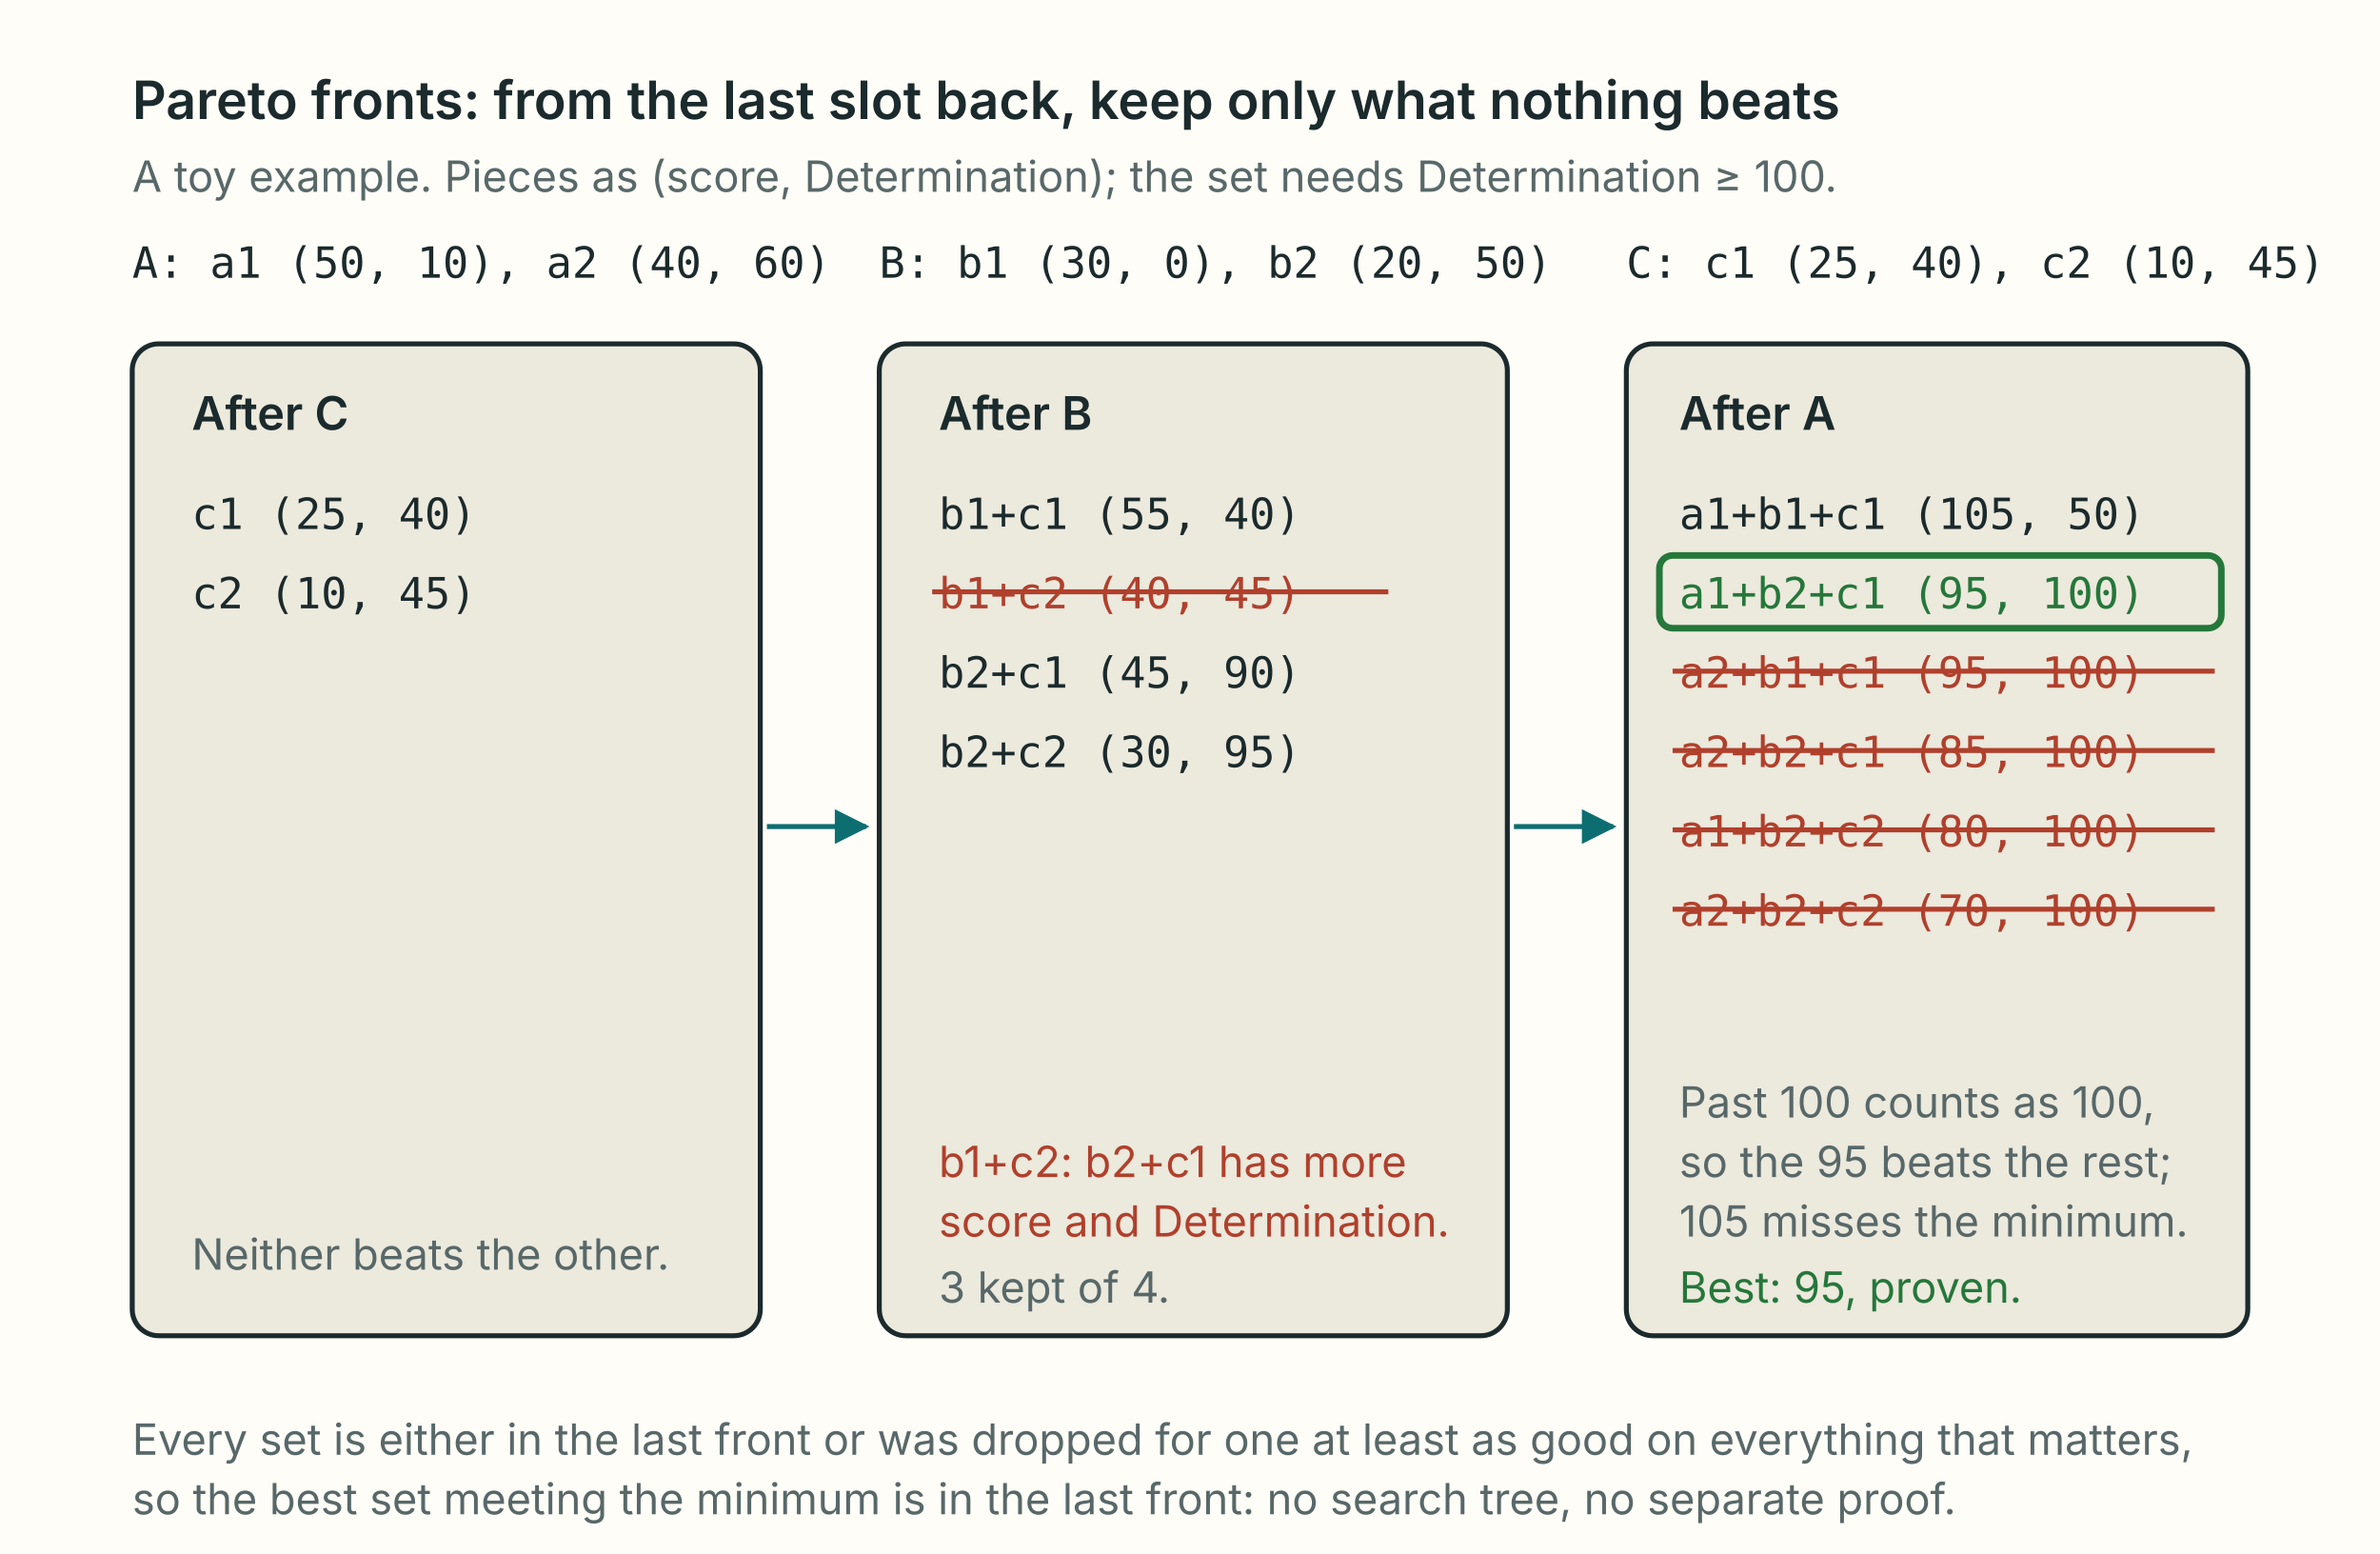
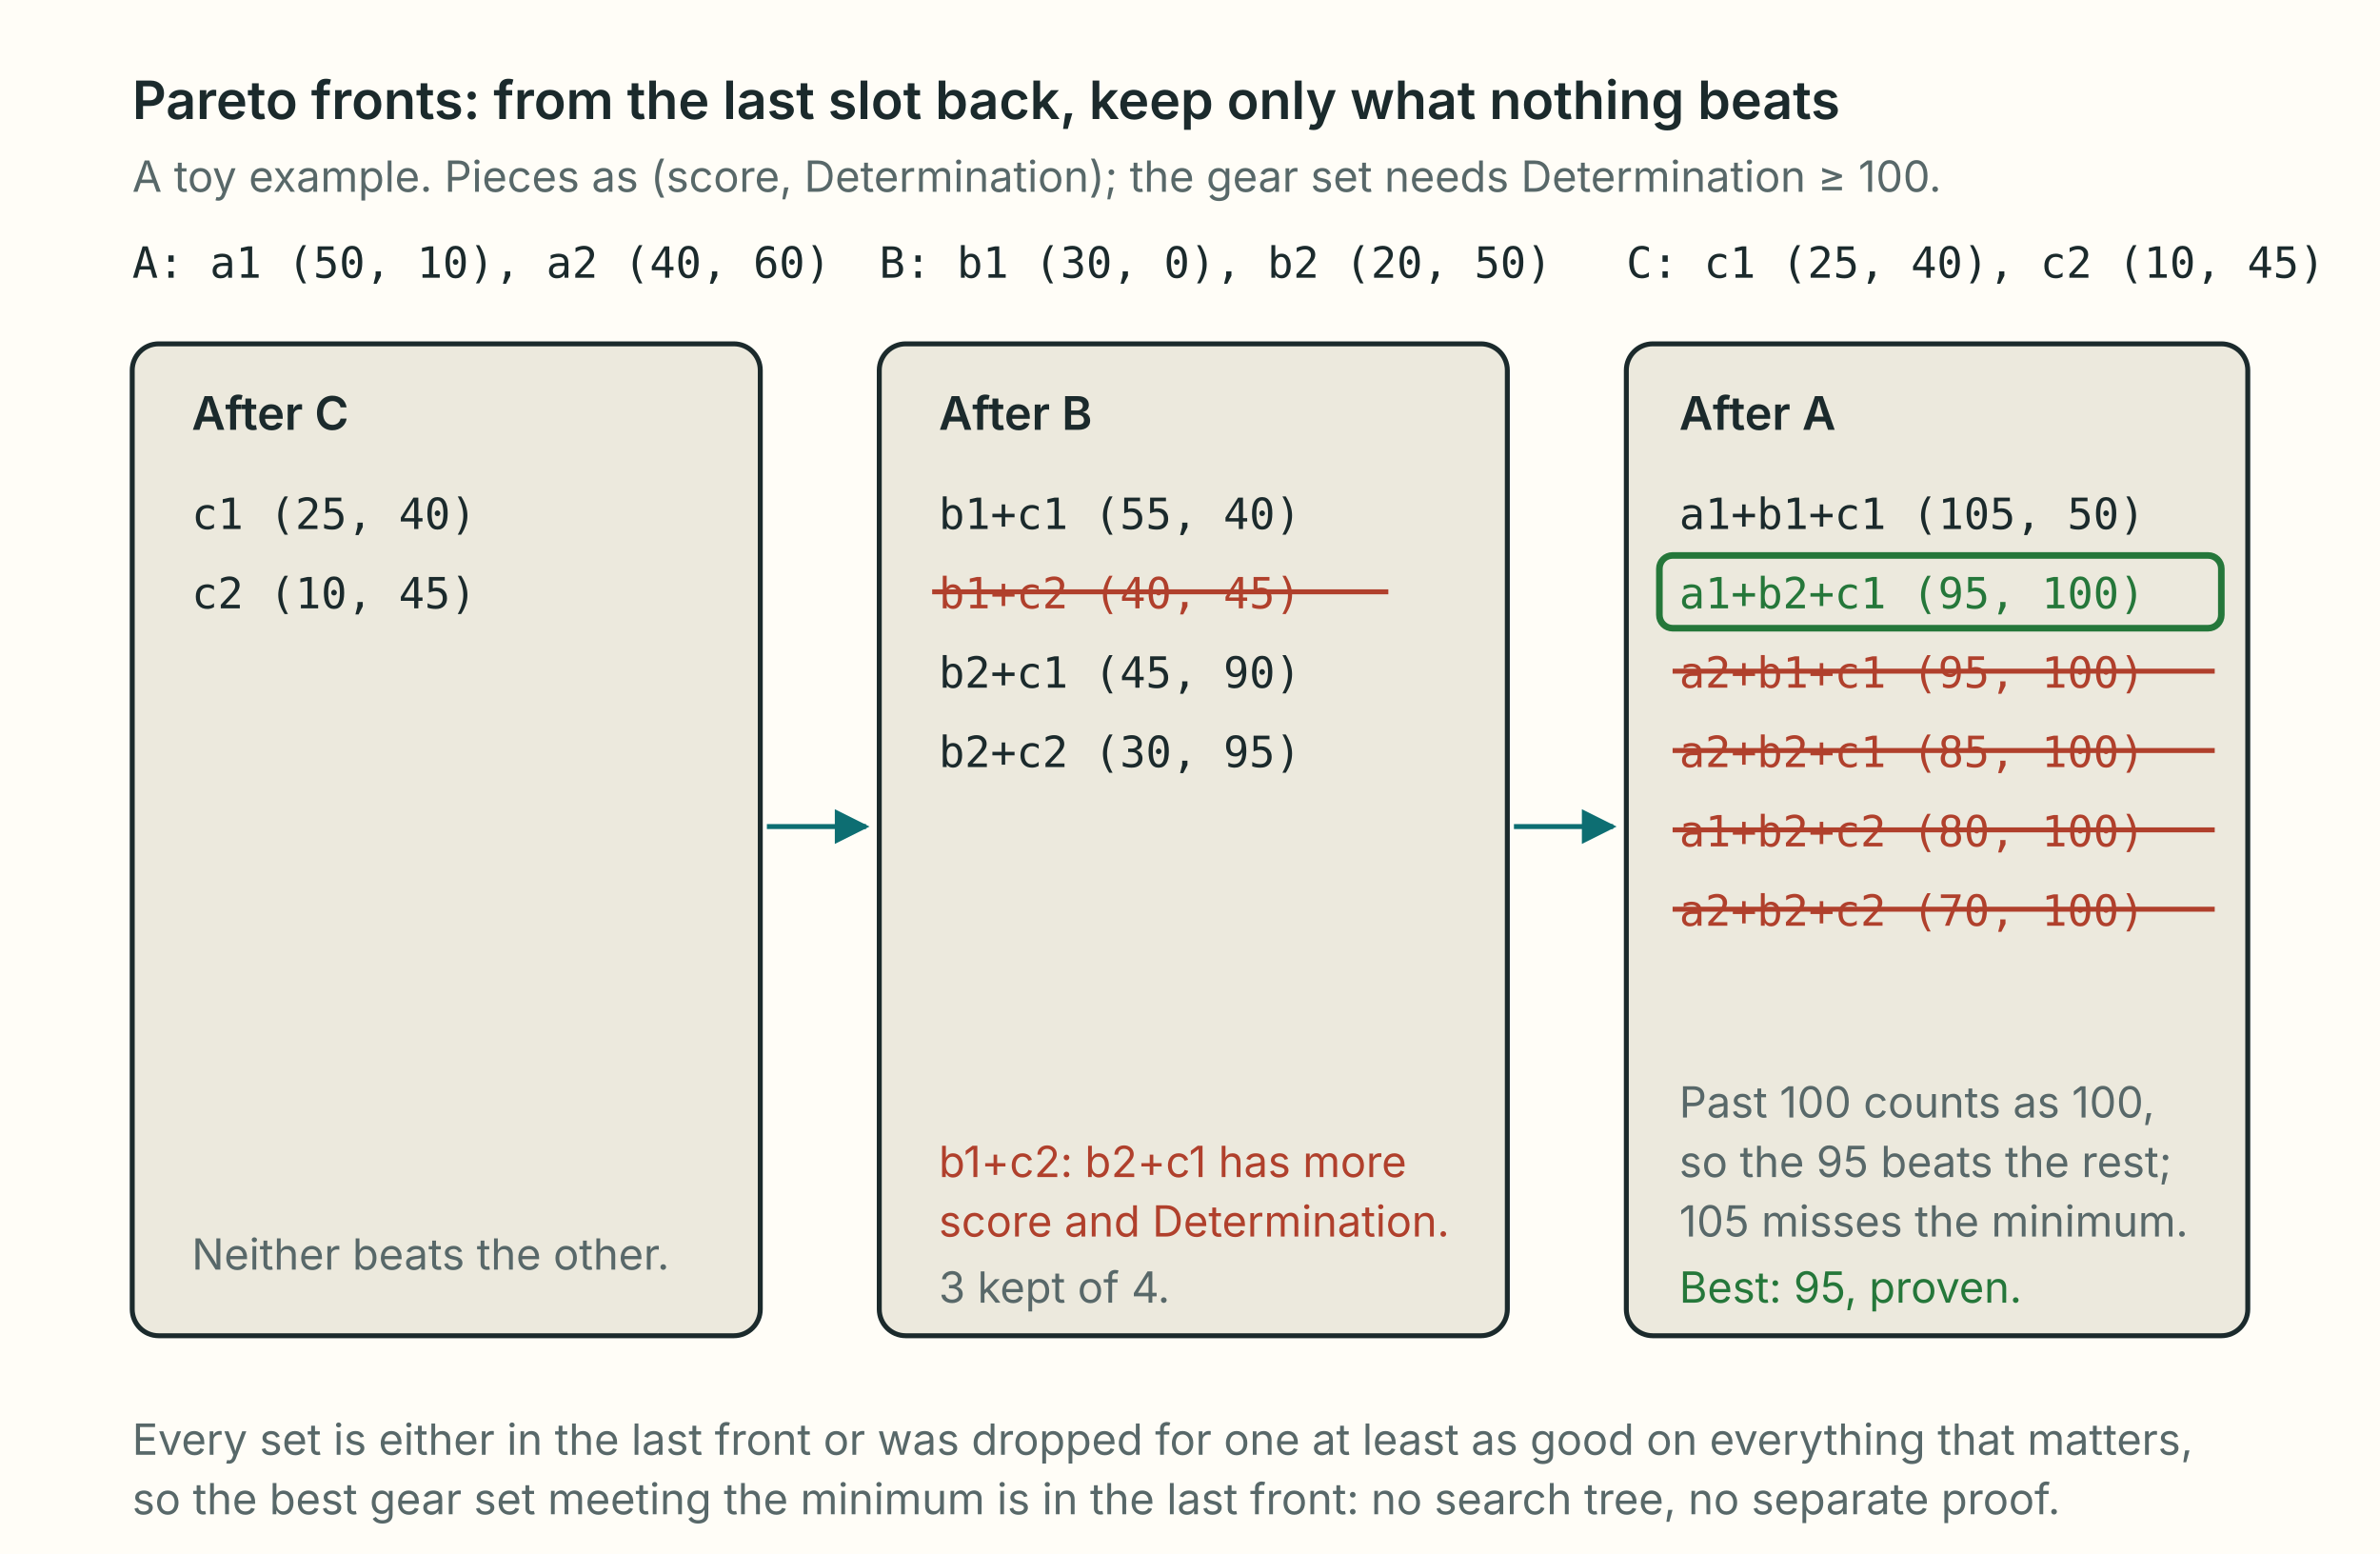
<svg xmlns="http://www.w3.org/2000/svg" viewBox="0 0 720 470" role="img" aria-labelledby="t d">
  <style>
    .bg { fill: #fffdf7; }
    .box { fill: #ece9dd; stroke: #1b2a2c; stroke-width: 1.5; }
    .fg { fill: #1b2a2c; }
    .muted { fill: #586869; }
    .accent { fill: #0d6e72; }
    .accentStroke { stroke: #0d6e72; stroke-width: 1.5; fill: none; }
    .bad { fill: #b0402c; }
    .badStroke { stroke: #b0402c; stroke-width: 1.5; }
    .good { fill: #25773a; }
    .goodStroke { stroke: #25773a; stroke-width: 2; fill: none; }
    text { font-family: system-ui, -apple-system, "Segoe UI", sans-serif; font-size: 14px; }
    .small { font-size: 13px; }
    .title { font-size: 16px; font-weight: 600; }
    .head { font-weight: 600; }
    .mono { font-family: ui-monospace, Consolas, monospace; font-size: 13px; }
    @media (prefers-color-scheme: dark) {
      .bg { fill: #142023; }
      .box { fill: #1b2b2e; stroke: #e5eeed; }
      .fg { fill: #e5eeed; }
      .muted { fill: #92a5a5; }
      .accent { fill: #4cc2b6; }
      .accentStroke { stroke: #4cc2b6; }
      .bad { fill: #f08a74; }
      .badStroke { stroke: #f08a74; }
      .good { fill: #6cc788; }
      .goodStroke { stroke: #6cc788; }
    }
  </style>
  <defs>
    <marker id="arrow" viewBox="0 0 10 10" refX="9" refY="5" markerWidth="7" markerHeight="7" orient="auto-start-reverse">
      <path d="M0,0 L10,5 L0,10 z" class="accent" />
    </marker>
  </defs>
  <rect class="bg" x="0" y="0" width="720" height="470" />
  <text class="fg title" x="40" y="36">Pareto fronts: from the last slot back, keep only what nothing beats</text>
-   <text class="muted small" x="40" y="58">A toy example. Pieces as (score, Determination); the set needs Determination ≥ 100.</text>
+   <text class="muted small" x="40" y="58">A toy example. Pieces as (score, Determination); the gear set needs Determination ≥ 100.</text>
  <text class="mono fg" x="40" y="84">A: a1 (50, 10), a2 (40, 60)</text>
  <text class="mono fg" x="266" y="84">B: b1 (30, 0), b2 (20, 50)</text>
  <text class="mono fg" x="492" y="84">C: c1 (25, 40), c2 (10, 45)</text>
  <rect class="box" x="40" y="104" width="190" height="300" rx="8" />
  <text class="fg head" x="58" y="130">After C</text>
  <text class="mono fg" x="58" y="160">c1      (25, 40)</text>
  <text class="mono fg" x="58" y="184">c2      (10, 45)</text>
  <text class="muted small" x="58" y="384">Neither beats the other.</text>
  <path class="accentStroke" d="M232,250 L262,250" marker-end="url(#arrow)" />
  <rect class="box" x="266" y="104" width="190" height="300" rx="8" />
  <text class="fg head" x="284" y="130">After B</text>
  <text class="mono fg" x="284" y="160">b1+c1   (55, 40)</text>
  <text class="mono bad" x="284" y="184">b1+c2   (40, 45)</text>
  <line class="badStroke" x1="282" y1="179" x2="420" y2="179" />
  <text class="mono fg" x="284" y="208">b2+c1   (45, 90)</text>
  <text class="mono fg" x="284" y="232">b2+c2   (30, 95)</text>
  <text class="bad small" x="284" y="356">b1+c2: b2+c1 has more</text>
  <text class="bad small" x="284" y="374">score and Determination.</text>
  <text class="muted small" x="284" y="394">3 kept of 4.</text>
  <path class="accentStroke" d="M458,250 L488,250" marker-end="url(#arrow)" />
  <rect class="box" x="492" y="104" width="188" height="300" rx="8" />
  <text class="fg head" x="508" y="130">After A</text>
  <text class="mono fg" x="508" y="160">a1+b1+c1 (105, 50)</text>
  <rect class="goodStroke" x="502" y="168" width="170" height="22" rx="4" />
  <text class="mono good" x="508" y="184">a1+b2+c1  (95, 100)</text>
  <text class="mono bad" x="508" y="208">a2+b1+c1  (95, 100)</text>
  <line class="badStroke" x1="506" y1="203" x2="670" y2="203" />
  <text class="mono bad" x="508" y="232">a2+b2+c1  (85, 100)</text>
  <line class="badStroke" x1="506" y1="227" x2="670" y2="227" />
  <text class="mono bad" x="508" y="256">a1+b2+c2  (80, 100)</text>
  <line class="badStroke" x1="506" y1="251" x2="670" y2="251" />
  <text class="mono bad" x="508" y="280">a2+b2+c2  (70, 100)</text>
  <line class="badStroke" x1="506" y1="275" x2="670" y2="275" />
  <text class="muted small" x="508" y="338">Past 100 counts as 100,</text>
  <text class="muted small" x="508" y="356">so the 95 beats the rest;</text>
  <text class="muted small" x="508" y="374">105 misses the minimum.</text>
  <text class="good small" x="508" y="394">Best: 95, proven.</text>
  <text class="muted small" x="40" y="440">Every set is either in the last front or was dropped for one at least as good on everything that matters,</text>
-   <text class="muted small" x="40" y="458">so the best set meeting the minimum is in the last front: no search tree, no separate proof.</text>
+   <text class="muted small" x="40" y="458">so the best gear set meeting the minimum is in the last front: no search tree, no separate proof.</text>
</svg>
